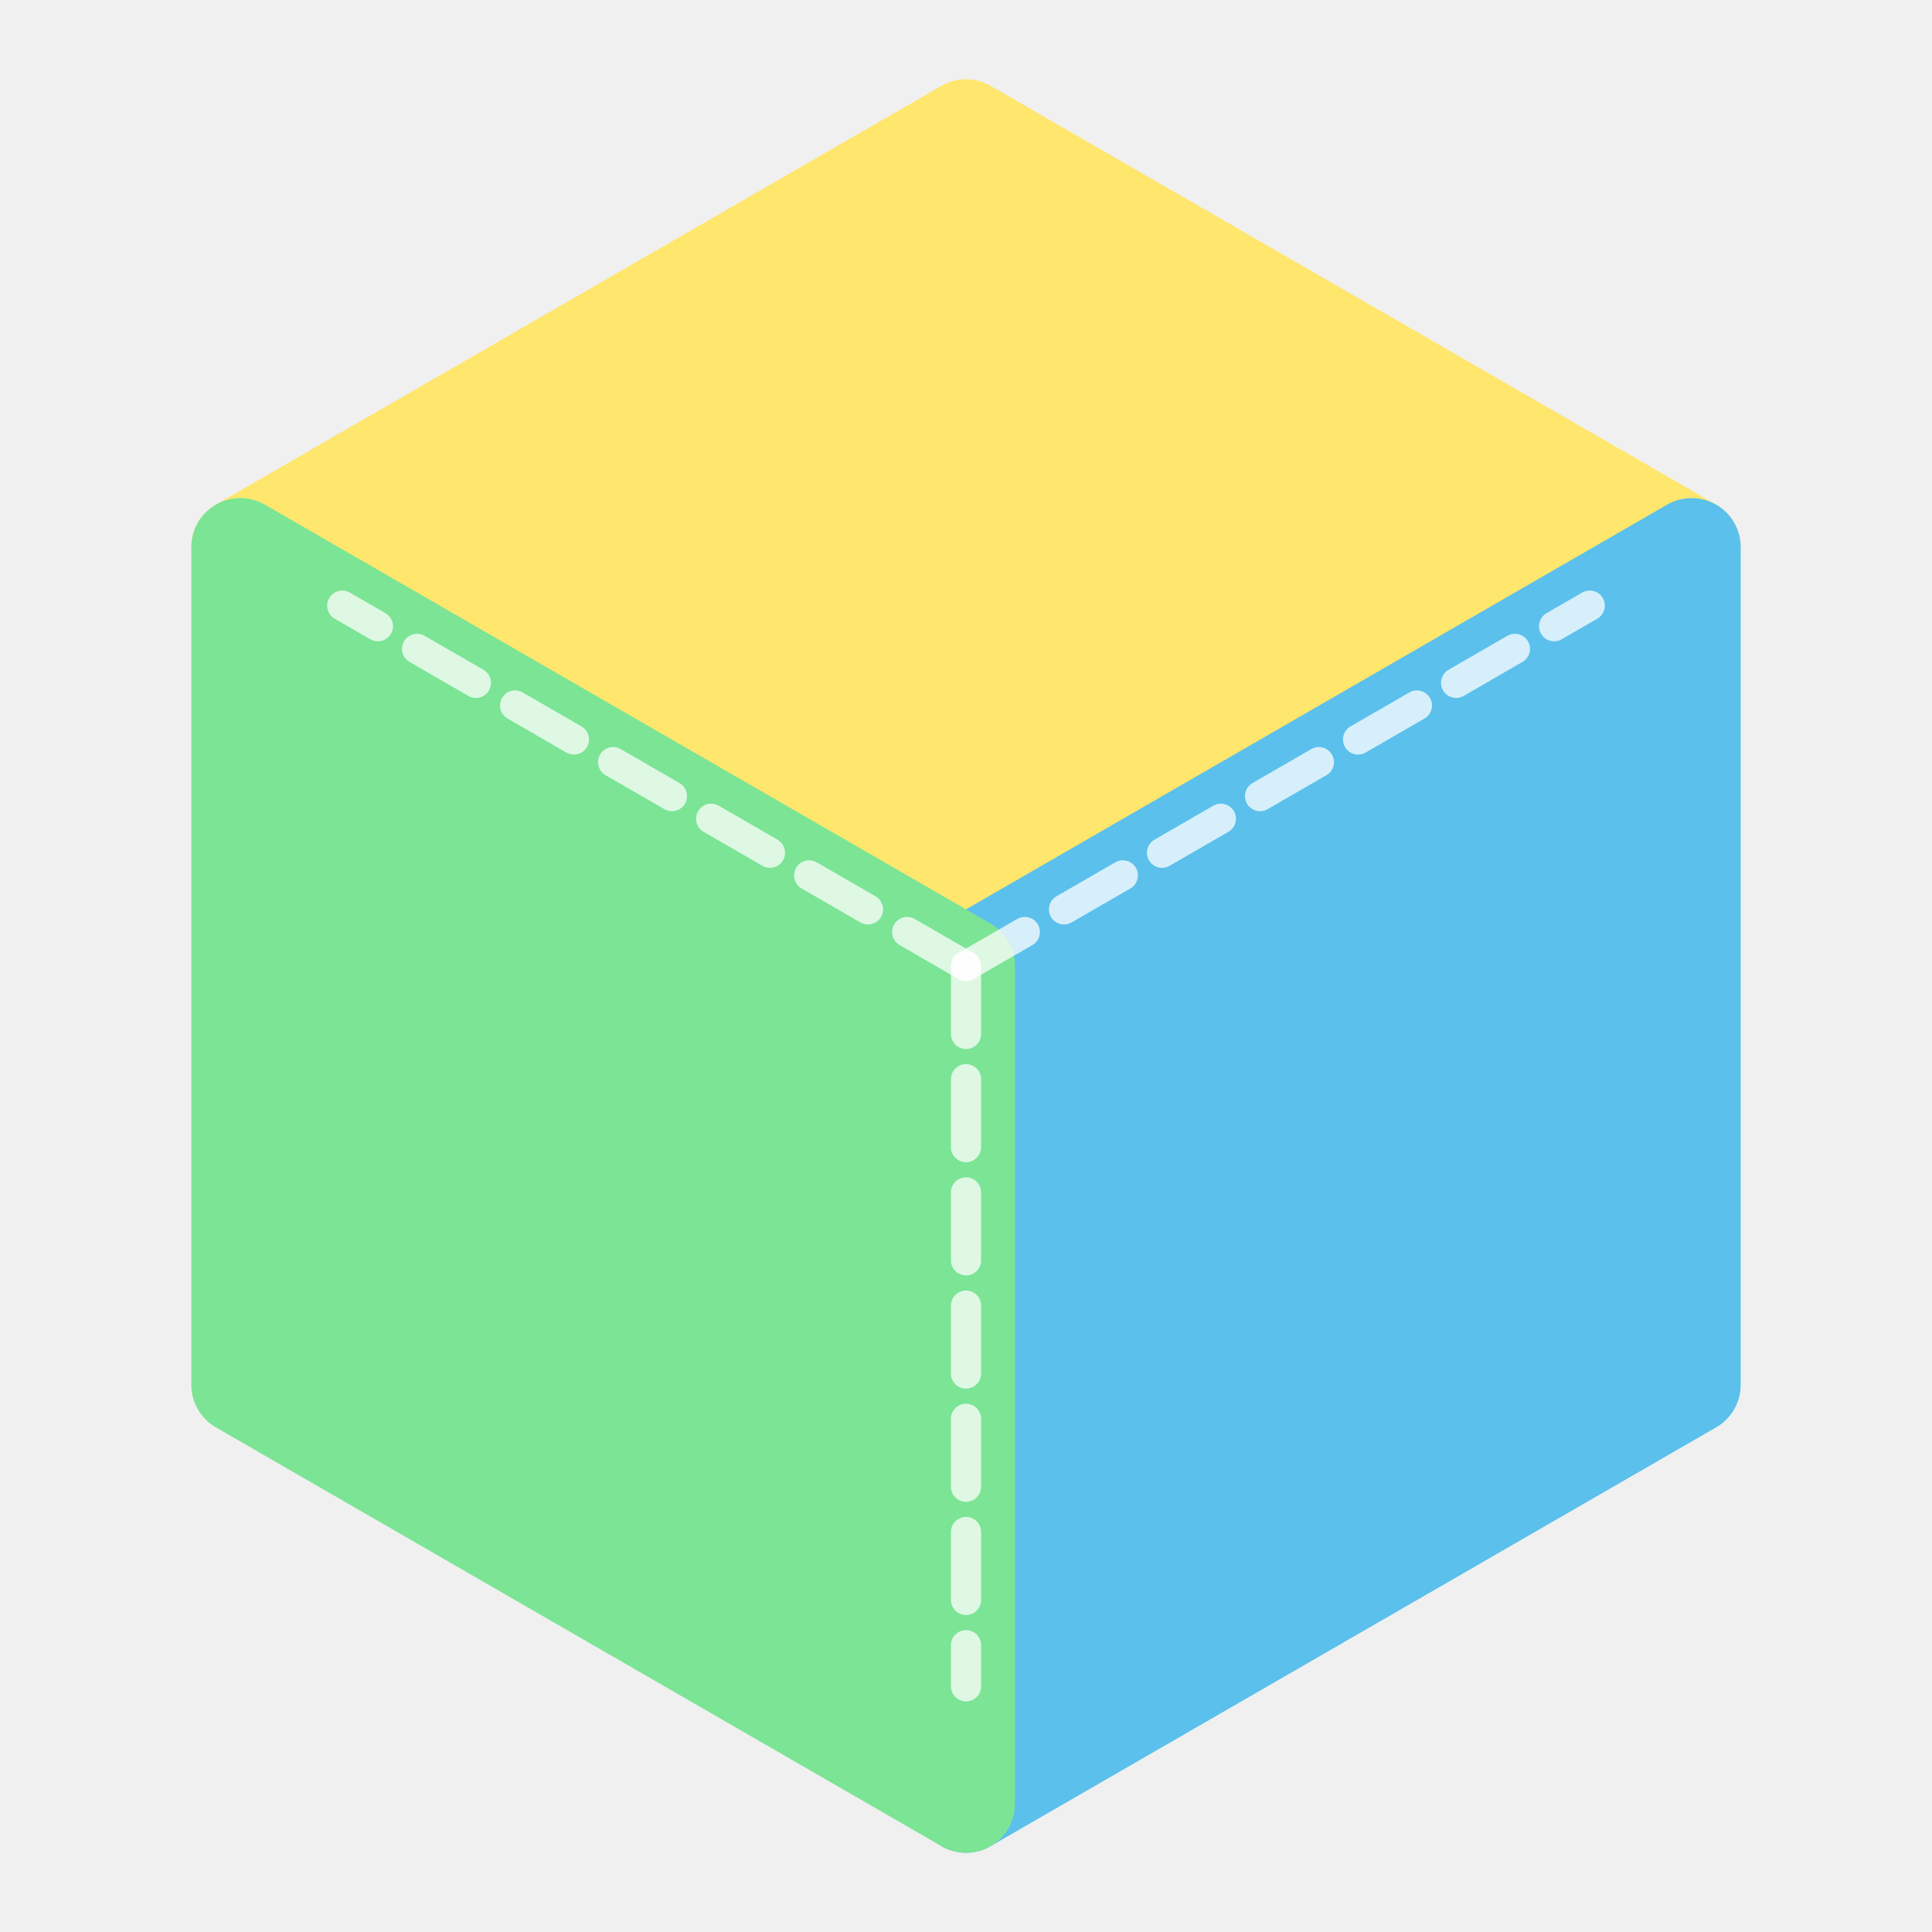
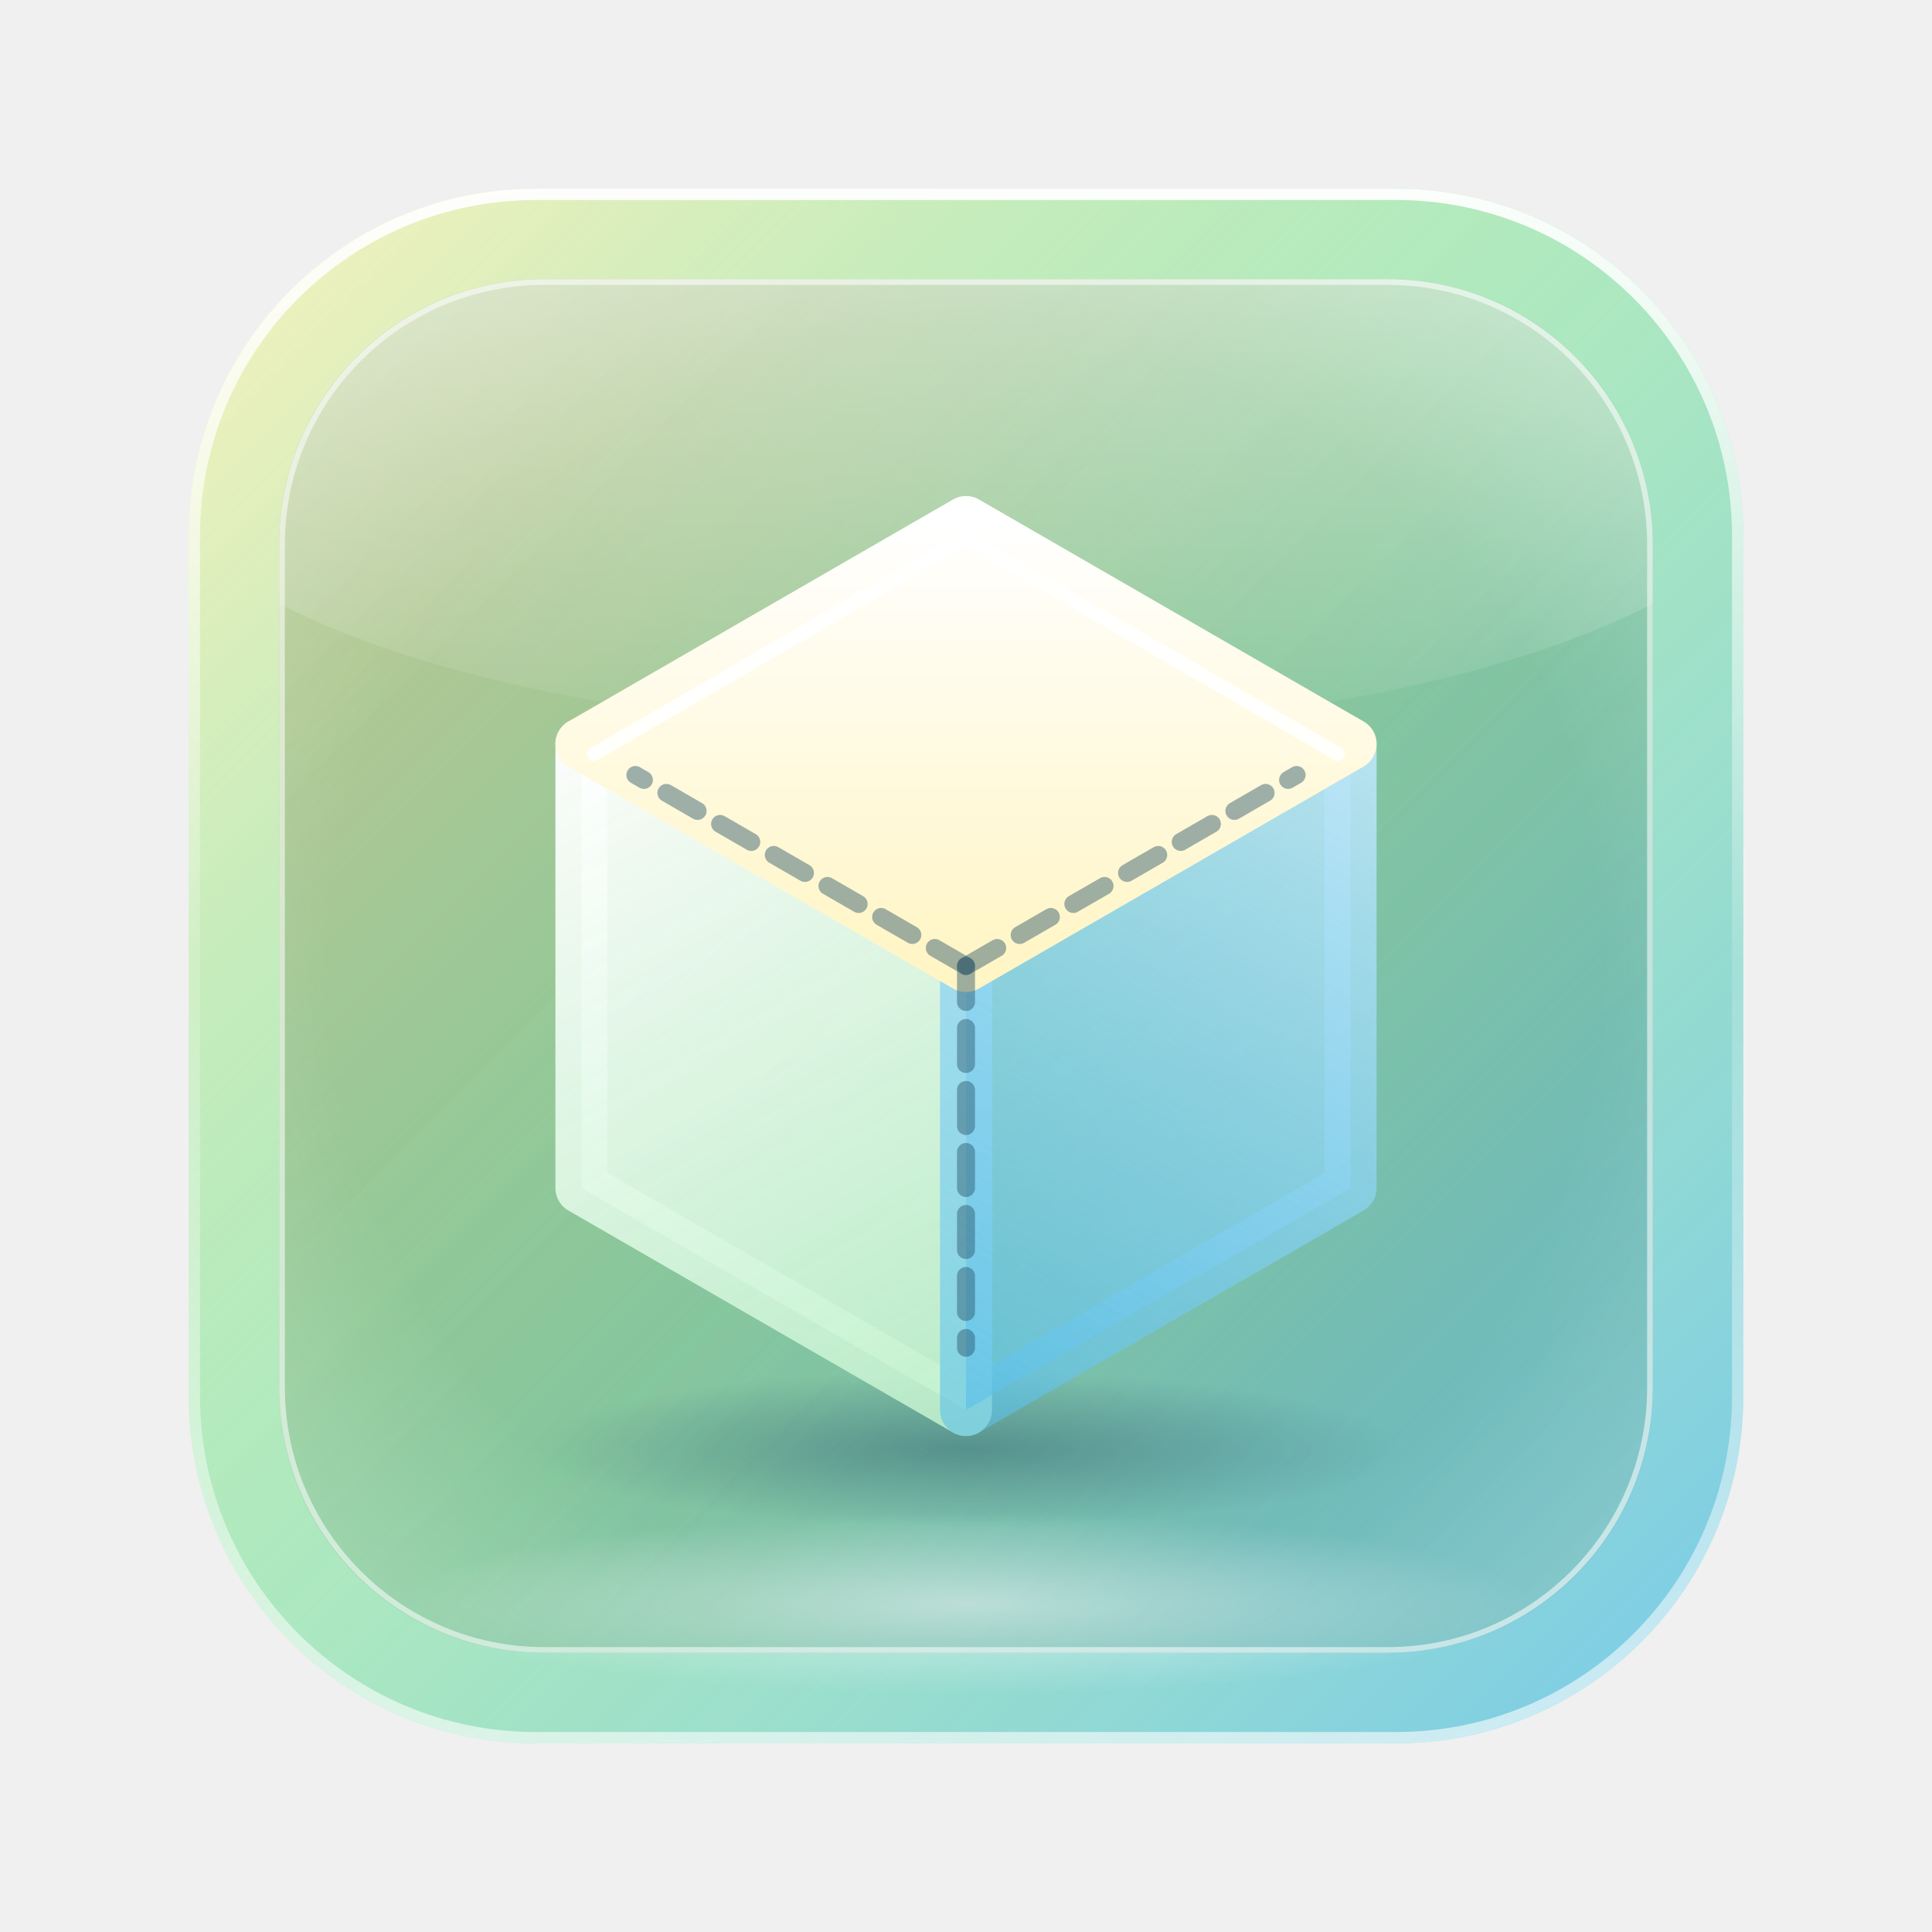
- <svg xmlns="http://www.w3.org/2000/svg" width="512" height="512" viewBox="0 0 512 512" fill="none">
-   <polygon points="256,256 63.7,145 256,34 448.3,145" fill="#FFE66D" stroke="#FFE66D" stroke-width="26" stroke-linejoin="round" />
-   <polygon points="256,256 448.3,145 448.3,367 256,478" fill="#5BC0EB" stroke="#5BC0EB" stroke-width="26" stroke-linejoin="round" />
-   <polygon points="256,256 256,478 63.7,367 63.7,145" fill="#7BE495" stroke="#7BE495" stroke-width="26" stroke-linejoin="round" />
-   <path d="M256 256 L421.3 160.5" stroke="#FFFFFF" stroke-opacity="0.75" stroke-width="8" stroke-dasharray="18 12" stroke-linecap="round" />
-   <path d="M256 256 L256 446.9" stroke="#FFFFFF" stroke-opacity="0.75" stroke-width="8" stroke-dasharray="18 12" stroke-linecap="round" />
-   <path d="M256 256 L90.7 160.5" stroke="#FFFFFF" stroke-opacity="0.75" stroke-width="8" stroke-dasharray="18 12" stroke-linecap="round" />
+ <svg xmlns="http://www.w3.org/2000/svg" width="64" height="64" viewBox="0 0 1024 1024" fill="none">
+   <defs>
+     <linearGradient id="rim" x1="100" y1="100" x2="924" y2="924" gradientUnits="userSpaceOnUse">
+       <stop offset="0" stop-color="#FFF3B6" stop-opacity="0.85" />
+       <stop offset="0.45" stop-color="#7BE495" stop-opacity="0.55" />
+       <stop offset="1" stop-color="#5BC0EB" stop-opacity="0.8" />
+     </linearGradient>
+     <linearGradient id="rimHi" x1="0" y1="100" x2="0" y2="924" gradientUnits="userSpaceOnUse">
+       <stop offset="0" stop-color="#FFFFFF" stop-opacity="0.95" />
+       <stop offset="0.5" stop-color="#FFFFFF" stop-opacity="0.15" />
+       <stop offset="1" stop-color="#FFFFFF" stop-opacity="0.6" />
+     </linearGradient>
+     <linearGradient id="well" x1="148" y1="148" x2="876" y2="876" gradientUnits="userSpaceOnUse">
+       <stop offset="0" stop-color="#FFE66D" stop-opacity="0.14" />
+       <stop offset="0.5" stop-color="#7BE495" stop-opacity="0.24" />
+       <stop offset="1" stop-color="#5BC0EB" stop-opacity="0.4" />
+     </linearGradient>
+     <radialGradient id="edgeGlow" cx="512" cy="512" r="520" gradientUnits="userSpaceOnUse">
+       <stop offset="0.65" stop-color="#CAF4D5" stop-opacity="0" />
+       <stop offset="1" stop-color="#CAF4D5" stop-opacity="0.45" />
+     </radialGradient>
+     <linearGradient id="gloss" x1="0" y1="148" x2="0" y2="420" gradientUnits="userSpaceOnUse">
+       <stop offset="0" stop-color="#FFFFFF" stop-opacity="0.4" />
+       <stop offset="1" stop-color="#FFFFFF" stop-opacity="0" />
+     </linearGradient>
+     <radialGradient id="pool" cx="512" cy="850" r="300" gradientUnits="userSpaceOnUse" gradientTransform="translate(0 850) scale(1 0.16) translate(0 -850)">
+       <stop offset="0" stop-color="#FFFFFF" stop-opacity="0.5" />
+       <stop offset="1" stop-color="#FFFFFF" stop-opacity="0" />
+     </radialGradient>
+     <radialGradient id="drop" cx="512" cy="768" r="230" gradientUnits="userSpaceOnUse" gradientTransform="translate(0 768) scale(1 0.18) translate(0 -768)">
+       <stop offset="0" stop-color="#29566A" stop-opacity="0.45" />
+       <stop offset="1" stop-color="#29566A" stop-opacity="0" />
+     </radialGradient>
+     <linearGradient id="gTop" x1="0" y1="34" x2="0" y2="256" gradientUnits="userSpaceOnUse">
+       <stop offset="0" stop-color="#FFFFFF" stop-opacity="1" />
+       <stop offset="1" stop-color="#FFF5C5" stop-opacity="1" />
+     </linearGradient>
+     <linearGradient id="gLeft" x1="64" y1="145" x2="256" y2="478" gradientUnits="userSpaceOnUse">
+       <stop offset="0" stop-color="#FFFFFF" stop-opacity="0.95" />
+       <stop offset="1" stop-color="#C4F3CF" stop-opacity="0.85" />
+     </linearGradient>
+     <linearGradient id="gRight" x1="448" y1="145" x2="256" y2="478" gradientUnits="userSpaceOnUse">
+       <stop offset="0" stop-color="#BDE6F7" stop-opacity="0.9" />
+       <stop offset="1" stop-color="#5BC0EB" stop-opacity="0.6" />
+     </linearGradient>
+   </defs>
+   <rect x="100" y="100" width="824" height="824" rx="184" fill="url(#rim)" />
+   <rect x="103" y="103" width="818" height="818" rx="181" stroke="url(#rimHi)" stroke-width="6" />
+   <rect x="148" y="148" width="728" height="728" rx="140" fill="#000000" fill-opacity="0.18" />
+   <rect x="148" y="148" width="728" height="728" rx="140" fill="url(#well)" />
+   <rect x="148" y="148" width="728" height="728" rx="140" fill="url(#edgeGlow)" />
+   <path d="M148 288A140 140 0 0 1 288 148H736A140 140 0 0 1 876 288V320C700 410 324 410 148 320Z" fill="url(#gloss)" />
+   <ellipse cx="512" cy="850" rx="300" ry="48" fill="url(#pool)" />
+   <rect x="149.5" y="149.5" width="725" height="725" rx="139" stroke="#FFFFFF" stroke-opacity="0.55" stroke-width="3" />
+   <ellipse cx="512" cy="768" rx="230" ry="42" fill="url(#drop)" />
+   <g transform="translate(512 512) scale(1.06) translate(-256 -256)">
+     <polygon points="256,256 256,478 63.7,367 63.7,145" fill="url(#gLeft)" stroke="url(#gLeft)" stroke-width="26" stroke-linejoin="round" />
+     <polygon points="256,256 448.3,145 448.3,367 256,478" fill="url(#gRight)" stroke="url(#gRight)" stroke-width="26" stroke-linejoin="round" />
+     <polygon points="256,256 63.7,145 256,34 448.3,145" fill="url(#gTop)" stroke="url(#gTop)" stroke-width="26" stroke-linejoin="round" />
+     <path d="M256 256 L421.3 160.5" stroke="#29566A" stroke-opacity="0.45" stroke-width="9" stroke-dasharray="18 13" stroke-linecap="round" />
+     <path d="M256 256 L256 446.9" stroke="#29566A" stroke-opacity="0.45" stroke-width="9" stroke-dasharray="18 13" stroke-linecap="round" />
+     <path d="M256 256 L90.7 160.5" stroke="#29566A" stroke-opacity="0.45" stroke-width="9" stroke-dasharray="18 13" stroke-linecap="round" />
+     <path d="M70 150 L256 42 L442 150" stroke="#FFFFFF" stroke-opacity="0.9" stroke-width="7" stroke-linecap="round" stroke-linejoin="round" fill="none" />
+   </g>
</svg>
